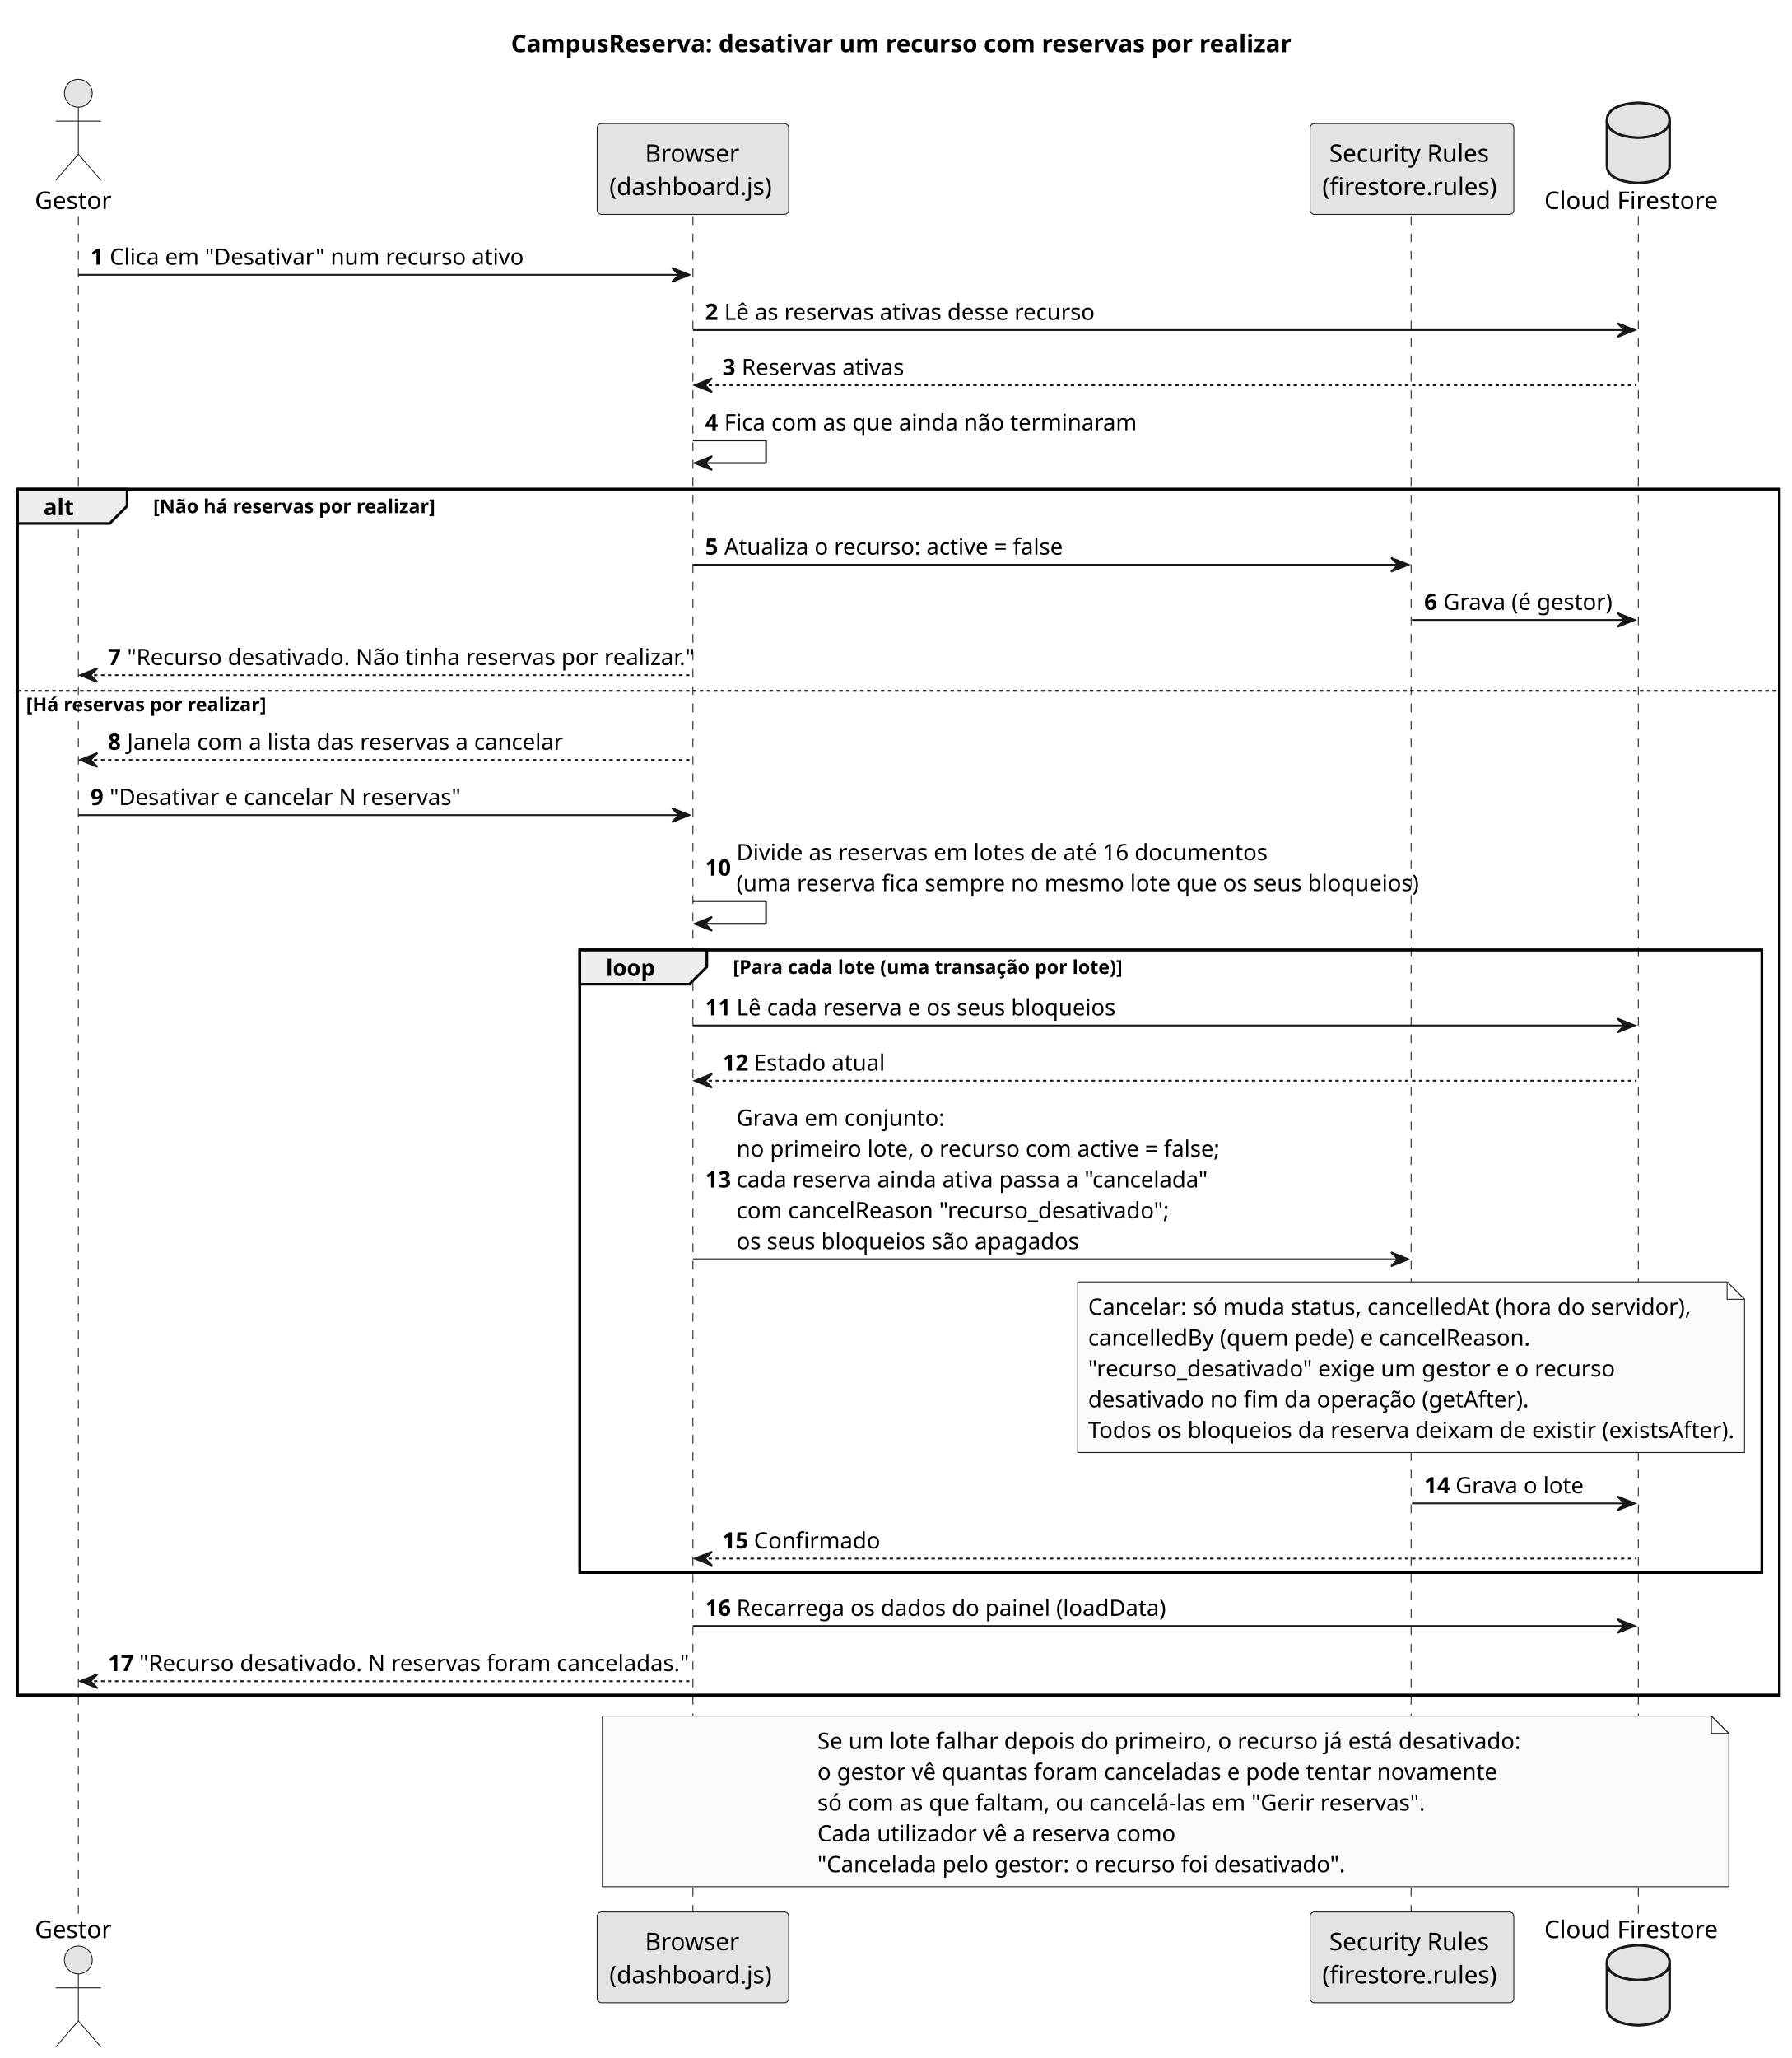
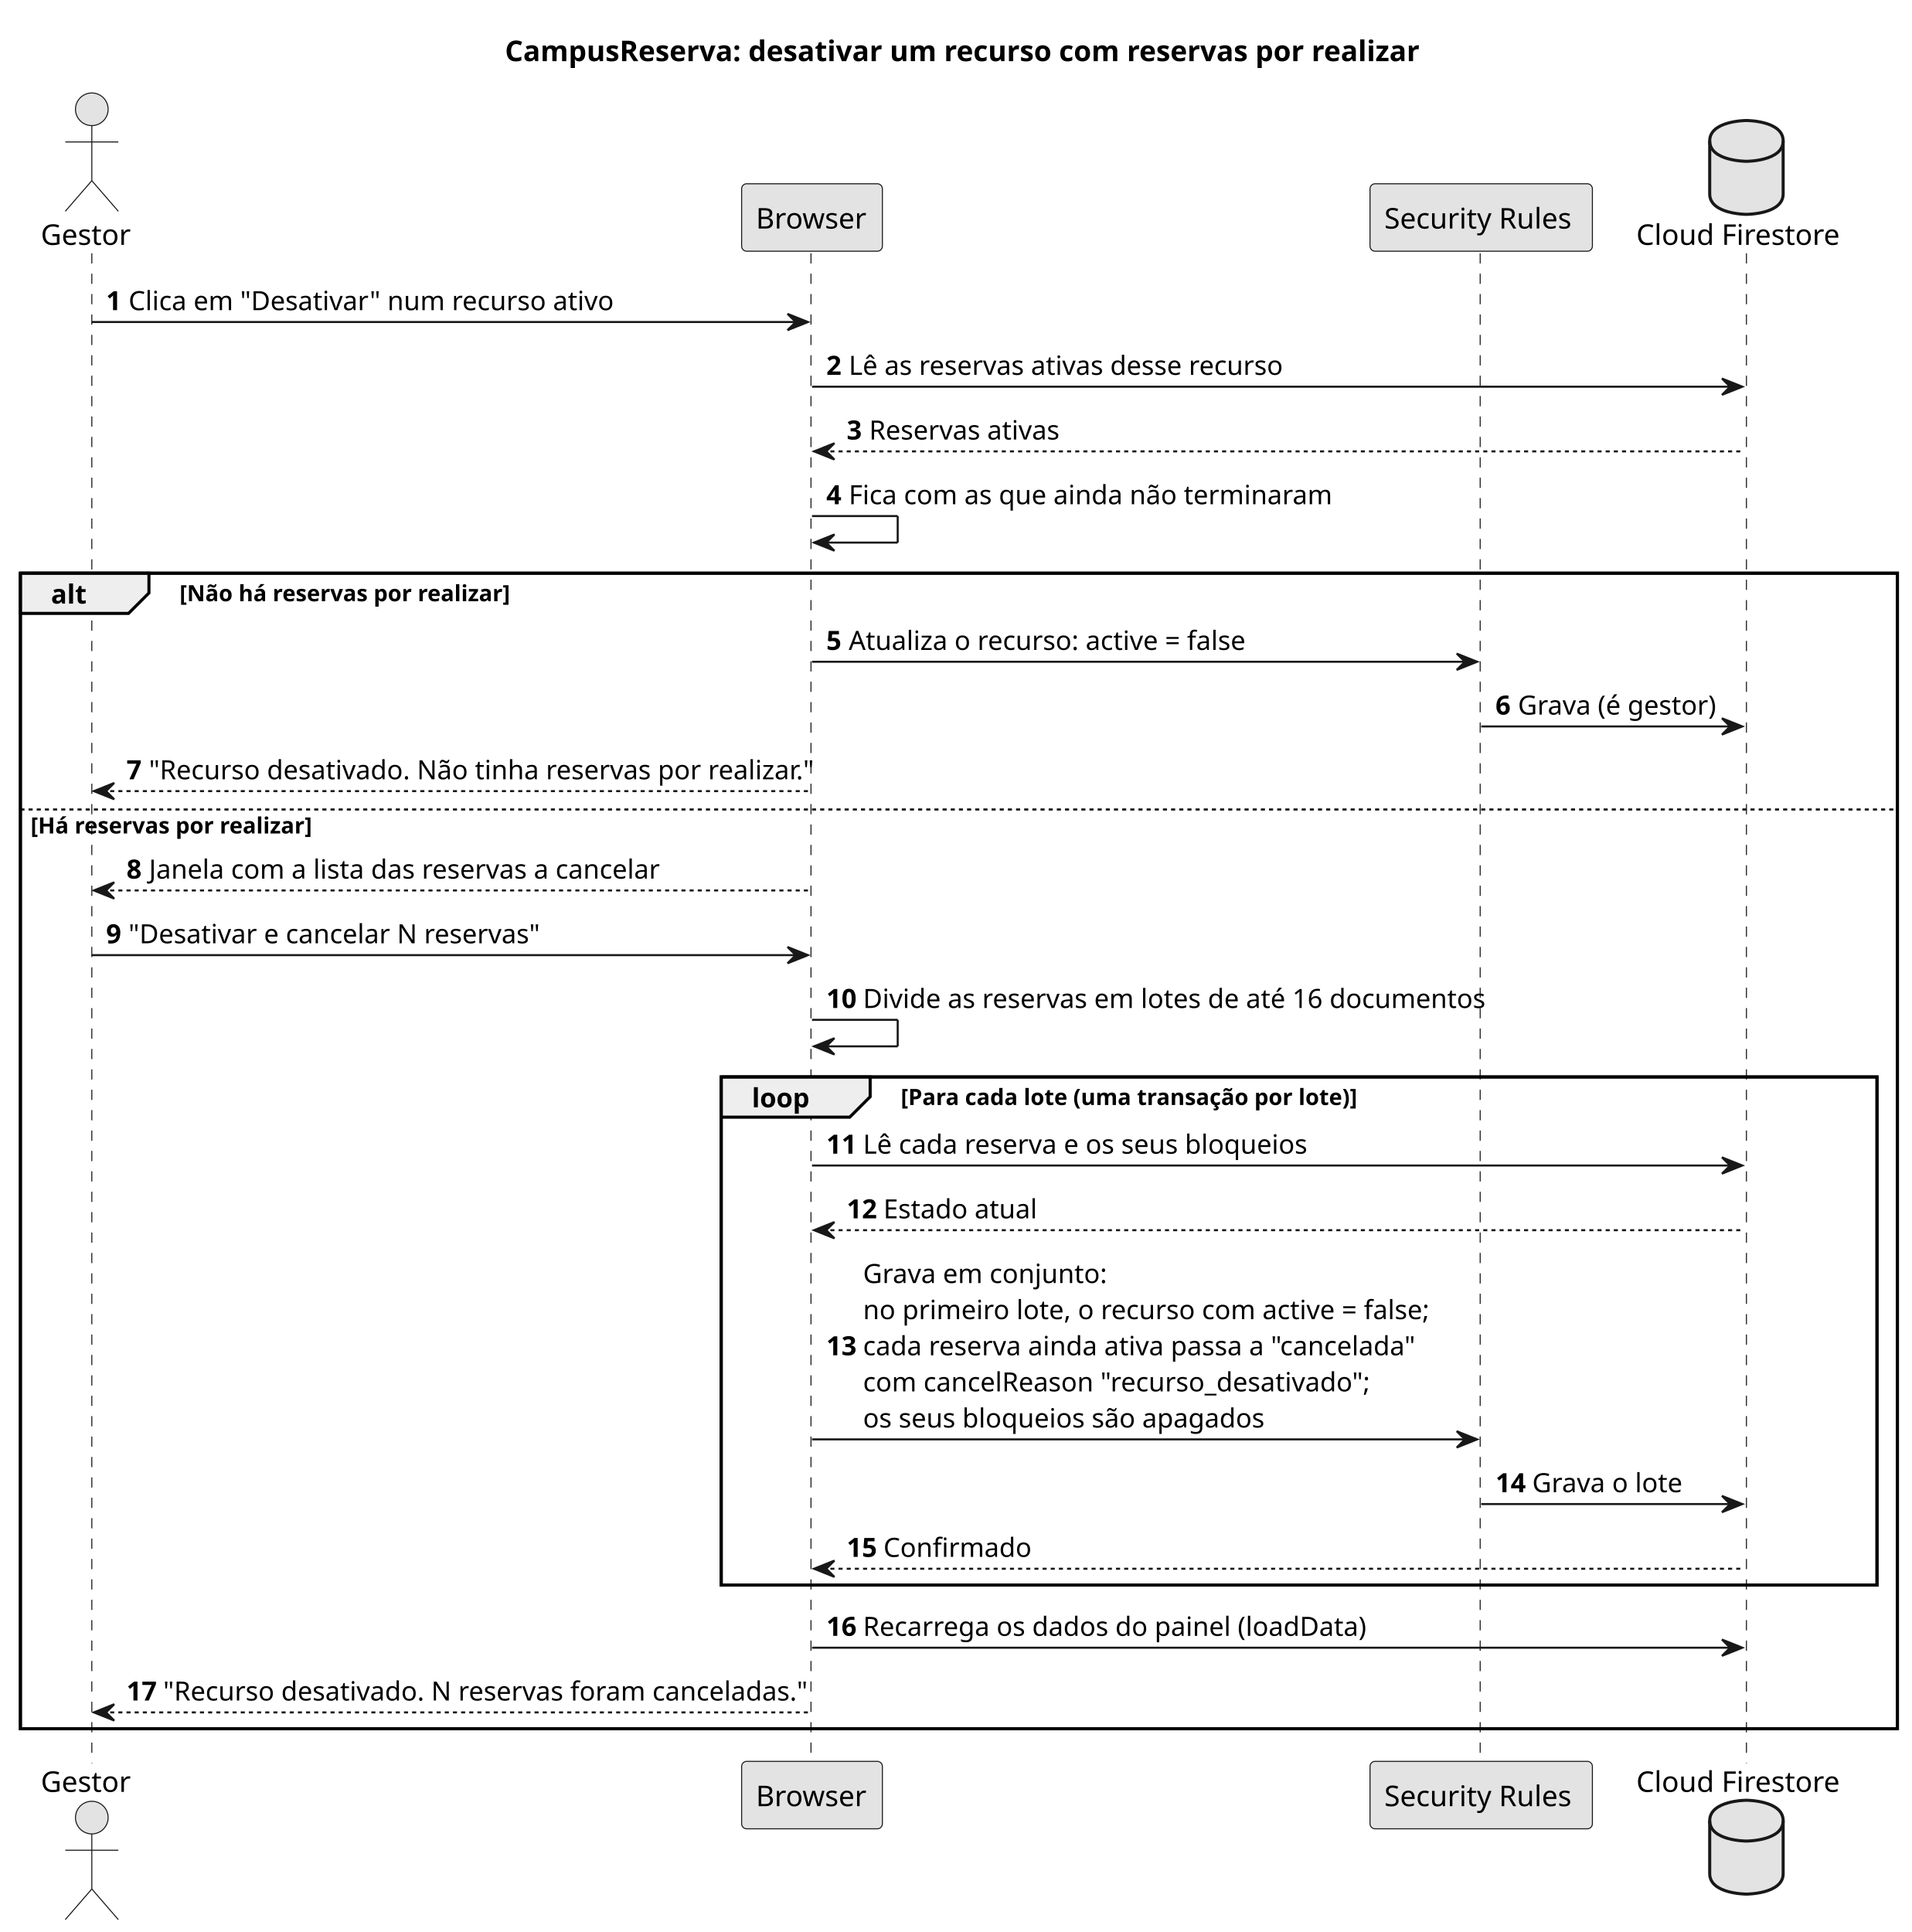
- <svg xmlns="http://www.w3.org/2000/svg" contentStyleType="text/css" height="1182px" preserveAspectRatio="none" style="width:1029px;height:1182px;background:#FFFFFF;" version="1.1" viewBox="0 0 1029 1182" width="1029px" zoomAndPan="magnify">
+ <svg xmlns="http://www.w3.org/2000/svg" contentStyleType="text/css" height="947px" preserveAspectRatio="none" style="width:937px;height:947px;background:#FFFFFF;" version="1.1" viewBox="0 0 937 947" width="937px" zoomAndPan="magnify">
  <defs />
  <g>
-     <text fill="#000000" font-family="sans-serif" font-size="14" font-weight="bold" lengthAdjust="spacing" textLength="444" x="293.5" y="29.966">CampusReserva: desativar um recurso com reservas por realizar</text>
-     <rect fill="none" height="692.632" style="stroke:#000000;stroke-width:1.5;" width="1012" x="10" y="280.96" />
-     <rect fill="none" height="357.59" style="stroke:#000000;stroke-width:1.5;" width="679" x="333" y="545.59" />
-     <line style="stroke:#181818;stroke-width:0.5;stroke-dasharray:5.0,5.0;" x1="45" x2="45" y1="124.136" y2="1099.122" />
-     <line style="stroke:#181818;stroke-width:0.5;stroke-dasharray:5.0,5.0;" x1="398" x2="398" y1="124.136" y2="1099.122" />
-     <line style="stroke:#181818;stroke-width:0.5;stroke-dasharray:5.0,5.0;" x1="810.5" x2="810.5" y1="124.136" y2="1099.122" />
-     <line style="stroke:#181818;stroke-width:0.5;stroke-dasharray:5.0,5.0;" x1="941" x2="941" y1="124.136" y2="1099.122" />
+     <text fill="#000000" font-family="sans-serif" font-size="14" font-weight="bold" lengthAdjust="spacing" textLength="444" x="247.5" y="29.966">CampusReserva: desativar um recurso com reservas por realizar</text>
+     <rect fill="none" height="566.396" style="stroke:#000000;stroke-width:1.5;" width="920" x="10" y="280.96" />
+     <rect fill="none" height="249.06" style="stroke:#000000;stroke-width:1.5;" width="566.5" x="353.5" y="527.884" />
+     <line style="stroke:#181818;stroke-width:0.5;stroke-dasharray:5.0,5.0;" x1="45" x2="45" y1="124.136" y2="864.356" />
+     <line style="stroke:#181818;stroke-width:0.5;stroke-dasharray:5.0,5.0;" x1="397.5" x2="397.5" y1="124.136" y2="864.356" />
+     <line style="stroke:#181818;stroke-width:0.5;stroke-dasharray:5.0,5.0;" x1="725.5" x2="725.5" y1="124.136" y2="864.356" />
+     <line style="stroke:#181818;stroke-width:0.5;stroke-dasharray:5.0,5.0;" x1="856" x2="856" y1="124.136" y2="864.356" />
    <text fill="#000000" font-family="sans-serif" font-size="14" lengthAdjust="spacing" textLength="44" x="20" y="120.034">Gestor</text>
    <ellipse cx="45" cy="53.568" fill="#E3E3E3" rx="8" ry="8" style="stroke:#181818;stroke-width:0.5;" />
    <path d="M45,61.568 L45,88.568 M32,69.568 L58,69.568 M45,88.568 L32,103.568 M45,88.568 L58,103.568 " fill="none" style="stroke:#181818;stroke-width:0.5;" />
-     <text fill="#000000" font-family="sans-serif" font-size="14" lengthAdjust="spacing" textLength="44" x="20" y="1113.088">Gestor</text>
-     <ellipse cx="45" cy="1125.69" fill="#E3E3E3" rx="8" ry="8" style="stroke:#181818;stroke-width:0.5;" />
-     <path d="M45,1133.69 L45,1160.69 M32,1141.69 L58,1141.69 M45,1160.69 L32,1175.69 M45,1160.69 L58,1175.69 " fill="none" style="stroke:#181818;stroke-width:0.5;" />
-     <rect fill="#E3E3E3" height="52.136" rx="2.5" ry="2.5" style="stroke:#181818;stroke-width:0.5;" width="110" x="343" y="71" />
-     <text fill="#000000" font-family="sans-serif" font-size="14" lengthAdjust="spacing" textLength="55" x="370.5" y="92.966">Browser</text>
-     <text fill="#000000" font-family="sans-serif" font-size="14" lengthAdjust="spacing" textLength="96" x="350" y="112.034">(dashboard.js)</text>
-     <rect fill="#E3E3E3" height="52.136" rx="2.5" ry="2.5" style="stroke:#181818;stroke-width:0.5;" width="110" x="343" y="1098.122" />
-     <text fill="#000000" font-family="sans-serif" font-size="14" lengthAdjust="spacing" textLength="55" x="370.5" y="1120.088">Browser</text>
-     <text fill="#000000" font-family="sans-serif" font-size="14" lengthAdjust="spacing" textLength="96" x="350" y="1139.156">(dashboard.js)</text>
-     <rect fill="#E3E3E3" height="52.136" rx="2.5" ry="2.5" style="stroke:#181818;stroke-width:0.5;" width="117" x="752.5" y="71" />
-     <text fill="#000000" font-family="sans-serif" font-size="14" lengthAdjust="spacing" textLength="95" x="763.5" y="92.966">Security Rules</text>
-     <text fill="#000000" font-family="sans-serif" font-size="14" lengthAdjust="spacing" textLength="103" x="759.5" y="112.034">(firestore.rules)</text>
-     <rect fill="#E3E3E3" height="52.136" rx="2.5" ry="2.5" style="stroke:#181818;stroke-width:0.5;" width="117" x="752.5" y="1098.122" />
-     <text fill="#000000" font-family="sans-serif" font-size="14" lengthAdjust="spacing" textLength="95" x="763.5" y="1120.088">Security Rules</text>
-     <text fill="#000000" font-family="sans-serif" font-size="14" lengthAdjust="spacing" textLength="103" x="759.5" y="1139.156">(firestore.rules)</text>
-     <text fill="#000000" font-family="sans-serif" font-size="14" lengthAdjust="spacing" textLength="102" x="887" y="120.034">Cloud Firestore</text>
-     <path d="M923,69.068 C923,59.068 941,59.068 941,59.068 C941,59.068 959,59.068 959,69.068 L959,95.068 C959,105.068 941,105.068 941,105.068 C941,105.068 923,105.068 923,95.068 L923,69.068 " fill="#E3E3E3" style="stroke:#181818;stroke-width:1.5;" />
-     <path d="M923,69.068 C923,79.068 941,79.068 941,79.068 C941,79.068 959,79.068 959,69.068 " fill="none" style="stroke:#181818;stroke-width:1.5;" />
-     <text fill="#000000" font-family="sans-serif" font-size="14" lengthAdjust="spacing" textLength="102" x="887" y="1113.088">Cloud Firestore</text>
-     <path d="M923,1127.19 C923,1117.19 941,1117.19 941,1117.19 C941,1117.19 959,1117.19 959,1127.19 L959,1153.19 C959,1163.19 941,1163.19 941,1163.19 C941,1163.19 923,1163.19 923,1153.19 L923,1127.19 " fill="#E3E3E3" style="stroke:#181818;stroke-width:1.5;" />
-     <path d="M923,1127.19 C923,1137.19 941,1137.19 941,1137.19 C941,1137.19 959,1137.19 959,1127.19 " fill="none" style="stroke:#181818;stroke-width:1.5;" />
+     <text fill="#000000" font-family="sans-serif" font-size="14" lengthAdjust="spacing" textLength="44" x="20" y="878.322">Gestor</text>
+     <ellipse cx="45" cy="890.924" fill="#E3E3E3" rx="8" ry="8" style="stroke:#181818;stroke-width:0.5;" />
+     <path d="M45,898.924 L45,925.924 M32,906.924 L58,906.924 M45,925.924 L32,940.924 M45,925.924 L58,940.924 " fill="none" style="stroke:#181818;stroke-width:0.5;" />
+     <rect fill="#E3E3E3" height="33.068" rx="2.5" ry="2.5" style="stroke:#181818;stroke-width:0.5;" width="69" x="363.5" y="90.068" />
+     <text fill="#000000" font-family="sans-serif" font-size="14" lengthAdjust="spacing" textLength="55" x="370.5" y="112.034">Browser</text>
+     <rect fill="#E3E3E3" height="33.068" rx="2.5" ry="2.5" style="stroke:#181818;stroke-width:0.5;" width="69" x="363.5" y="863.356" />
+     <text fill="#000000" font-family="sans-serif" font-size="14" lengthAdjust="spacing" textLength="55" x="370.5" y="885.322">Browser</text>
+     <rect fill="#E3E3E3" height="33.068" rx="2.5" ry="2.5" style="stroke:#181818;stroke-width:0.5;" width="109" x="671.5" y="90.068" />
+     <text fill="#000000" font-family="sans-serif" font-size="14" lengthAdjust="spacing" textLength="95" x="678.5" y="112.034">Security Rules</text>
+     <rect fill="#E3E3E3" height="33.068" rx="2.5" ry="2.5" style="stroke:#181818;stroke-width:0.5;" width="109" x="671.5" y="863.356" />
+     <text fill="#000000" font-family="sans-serif" font-size="14" lengthAdjust="spacing" textLength="95" x="678.5" y="885.322">Security Rules</text>
+     <text fill="#000000" font-family="sans-serif" font-size="14" lengthAdjust="spacing" textLength="102" x="802" y="120.034">Cloud Firestore</text>
+     <path d="M838,69.068 C838,59.068 856,59.068 856,59.068 C856,59.068 874,59.068 874,69.068 L874,95.068 C874,105.068 856,105.068 856,105.068 C856,105.068 838,105.068 838,95.068 L838,69.068 " fill="#E3E3E3" style="stroke:#181818;stroke-width:1.5;" />
+     <path d="M838,69.068 C838,79.068 856,79.068 856,79.068 C856,79.068 874,79.068 874,69.068 " fill="none" style="stroke:#181818;stroke-width:1.5;" />
+     <text fill="#000000" font-family="sans-serif" font-size="14" lengthAdjust="spacing" textLength="102" x="802" y="878.322">Cloud Firestore</text>
+     <path d="M838,892.424 C838,882.424 856,882.424 856,882.424 C856,882.424 874,882.424 874,892.424 L874,918.424 C874,928.424 856,928.424 856,928.424 C856,928.424 838,928.424 838,918.424 L838,892.424 " fill="#E3E3E3" style="stroke:#181818;stroke-width:1.5;" />
+     <path d="M838,892.424 C838,902.424 856,902.424 856,902.424 C856,902.424 874,902.424 874,892.424 " fill="none" style="stroke:#181818;stroke-width:1.5;" />
    <polygon fill="#181818" points="386,153.842,396,157.842,386,161.842,390,157.842" style="stroke:#181818;stroke-width:1.0;" />
    <line style="stroke:#181818;stroke-width:1.0;" x1="45" x2="392" y1="157.842" y2="157.842" />
    <text fill="#000000" font-family="sans-serif" font-size="13" font-weight="bold" lengthAdjust="spacing" textLength="7" x="52" y="152.033">1</text>
    <text fill="#000000" font-family="sans-serif" font-size="13" lengthAdjust="spacing" textLength="230" x="63" y="152.033">Clica em "Desativar" num recurso ativo</text>
-     <polygon fill="#181818" points="929,185.548,939,189.548,929,193.548,933,189.548" style="stroke:#181818;stroke-width:1.0;" />
-     <line style="stroke:#181818;stroke-width:1.0;" x1="398" x2="935" y1="189.548" y2="189.548" />
+     <polygon fill="#181818" points="844,185.548,854,189.548,844,193.548,848,189.548" style="stroke:#181818;stroke-width:1.0;" />
+     <line style="stroke:#181818;stroke-width:1.0;" x1="398" x2="850" y1="189.548" y2="189.548" />
    <text fill="#000000" font-family="sans-serif" font-size="13" font-weight="bold" lengthAdjust="spacing" textLength="7" x="405" y="183.739">2</text>
    <text fill="#000000" font-family="sans-serif" font-size="13" lengthAdjust="spacing" textLength="206" x="416" y="183.739">Lê as reservas ativas desse recurso</text>
    <polygon fill="#181818" points="409,217.254,399,221.254,409,225.254,405,221.254" style="stroke:#181818;stroke-width:1.0;" />
-     <line style="stroke:#181818;stroke-width:1.0;stroke-dasharray:2.0,2.0;" x1="403" x2="940" y1="221.254" y2="221.254" />
+     <line style="stroke:#181818;stroke-width:1.0;stroke-dasharray:2.0,2.0;" x1="403" x2="855" y1="221.254" y2="221.254" />
    <text fill="#000000" font-family="sans-serif" font-size="13" font-weight="bold" lengthAdjust="spacing" textLength="7" x="415" y="215.445">3</text>
    <text fill="#000000" font-family="sans-serif" font-size="13" lengthAdjust="spacing" textLength="91" x="426" y="215.445">Reservas ativas</text>
    <line style="stroke:#181818;stroke-width:1.0;" x1="398" x2="440" y1="252.96" y2="252.96" />
    <line style="stroke:#181818;stroke-width:1.0;" x1="440" x2="440" y1="252.96" y2="265.96" />
    <line style="stroke:#181818;stroke-width:1.0;" x1="399" x2="440" y1="265.96" y2="265.96" />
    <polygon fill="#181818" points="409,261.96,399,265.96,409,269.96,405,265.96" style="stroke:#181818;stroke-width:1.0;" />
    <text fill="#000000" font-family="sans-serif" font-size="13" font-weight="bold" lengthAdjust="spacing" textLength="7" x="405" y="247.151">4</text>
    <text fill="#000000" font-family="sans-serif" font-size="13" lengthAdjust="spacing" textLength="230" x="416" y="247.151">Fica com as que ainda não terminaram</text>
    <path d="M10,280.96 L73,280.96 L73,290.666 L63,300.666 L10,300.666 L10,280.96 " fill="#EEEEEE" style="stroke:#000000;stroke-width:1.5;" />
-     <rect fill="none" height="692.632" style="stroke:#000000;stroke-width:1.5;" width="1012" x="10" y="280.96" />
+     <rect fill="none" height="566.396" style="stroke:#000000;stroke-width:1.5;" width="920" x="10" y="280.96" />
    <text fill="#000000" font-family="sans-serif" font-size="13" font-weight="bold" lengthAdjust="spacing" textLength="18" x="25" y="295.857">alt</text>
    <text fill="#000000" font-family="sans-serif" font-size="11" font-weight="bold" lengthAdjust="spacing" textLength="165" x="88" y="294.719">[Não há reservas por realizar]</text>
-     <polygon fill="#181818" points="799,320.372,809,324.372,799,328.372,803,324.372" style="stroke:#181818;stroke-width:1.0;" />
-     <line style="stroke:#181818;stroke-width:1.0;" x1="398" x2="805" y1="324.372" y2="324.372" />
+     <polygon fill="#181818" points="714,320.372,724,324.372,714,328.372,718,324.372" style="stroke:#181818;stroke-width:1.0;" />
+     <line style="stroke:#181818;stroke-width:1.0;" x1="398" x2="720" y1="324.372" y2="324.372" />
    <text fill="#000000" font-family="sans-serif" font-size="13" font-weight="bold" lengthAdjust="spacing" textLength="7" x="405" y="318.563">5</text>
    <text fill="#000000" font-family="sans-serif" font-size="13" lengthAdjust="spacing" textLength="187" x="416" y="318.563">Atualiza o recurso: active = false</text>
-     <polygon fill="#181818" points="929,352.078,939,356.078,929,360.078,933,356.078" style="stroke:#181818;stroke-width:1.0;" />
-     <line style="stroke:#181818;stroke-width:1.0;" x1="811" x2="935" y1="356.078" y2="356.078" />
-     <text fill="#000000" font-family="sans-serif" font-size="13" font-weight="bold" lengthAdjust="spacing" textLength="7" x="818" y="350.269">6</text>
-     <text fill="#000000" font-family="sans-serif" font-size="13" lengthAdjust="spacing" textLength="95" x="829" y="350.269">Grava (é gestor)</text>
+     <polygon fill="#181818" points="844,352.078,854,356.078,844,360.078,848,356.078" style="stroke:#181818;stroke-width:1.0;" />
+     <line style="stroke:#181818;stroke-width:1.0;" x1="726" x2="850" y1="356.078" y2="356.078" />
+     <text fill="#000000" font-family="sans-serif" font-size="13" font-weight="bold" lengthAdjust="spacing" textLength="7" x="733" y="350.269">6</text>
+     <text fill="#000000" font-family="sans-serif" font-size="13" lengthAdjust="spacing" textLength="95" x="744" y="350.269">Grava (é gestor)</text>
    <polygon fill="#181818" points="56,383.784,46,387.784,56,391.784,52,387.784" style="stroke:#181818;stroke-width:1.0;" />
    <line style="stroke:#181818;stroke-width:1.0;stroke-dasharray:2.0,2.0;" x1="50" x2="397" y1="387.784" y2="387.784" />
    <text fill="#000000" font-family="sans-serif" font-size="13" font-weight="bold" lengthAdjust="spacing" textLength="7" x="62" y="381.975">7</text>
    <text fill="#000000" font-family="sans-serif" font-size="13" lengthAdjust="spacing" textLength="318" x="73" y="381.975">"Recurso desativado. Não tinha reservas por realizar."</text>
-     <line style="stroke:#000000;stroke-width:1.0;stroke-dasharray:2.0,2.0;" x1="10" x2="1022" y1="396.784" y2="396.784" />
+     <line style="stroke:#000000;stroke-width:1.0;stroke-dasharray:2.0,2.0;" x1="10" x2="930" y1="396.784" y2="396.784" />
    <text fill="#000000" font-family="sans-serif" font-size="11" font-weight="bold" lengthAdjust="spacing" textLength="140" x="15" y="408.543">[Há reservas por realizar]</text>
    <polygon fill="#181818" points="56,432.472,46,436.472,56,440.472,52,436.472" style="stroke:#181818;stroke-width:1.0;" />
    <line style="stroke:#181818;stroke-width:1.0;stroke-dasharray:2.0,2.0;" x1="50" x2="397" y1="436.472" y2="436.472" />
    <text fill="#000000" font-family="sans-serif" font-size="13" font-weight="bold" lengthAdjust="spacing" textLength="7" x="62" y="430.663">8</text>
    <text fill="#000000" font-family="sans-serif" font-size="13" lengthAdjust="spacing" textLength="241" x="73" y="430.663">Janela com a lista das reservas a cancelar</text>
    <polygon fill="#181818" points="386,464.178,396,468.178,386,472.178,390,468.178" style="stroke:#181818;stroke-width:1.0;" />
    <line style="stroke:#181818;stroke-width:1.0;" x1="45" x2="392" y1="468.178" y2="468.178" />
    <text fill="#000000" font-family="sans-serif" font-size="13" font-weight="bold" lengthAdjust="spacing" textLength="7" x="52" y="462.369">9</text>
    <text fill="#000000" font-family="sans-serif" font-size="13" lengthAdjust="spacing" textLength="194" x="63" y="462.369">"Desativar e cancelar N reservas"</text>
-     <line style="stroke:#181818;stroke-width:1.0;" x1="398" x2="440" y1="517.59" y2="517.59" />
-     <line style="stroke:#181818;stroke-width:1.0;" x1="440" x2="440" y1="517.59" y2="530.59" />
-     <line style="stroke:#181818;stroke-width:1.0;" x1="399" x2="440" y1="530.59" y2="530.59" />
-     <polygon fill="#181818" points="409,526.59,399,530.59,409,534.59,405,530.59" style="stroke:#181818;stroke-width:1.0;" />
-     <text fill="#000000" font-family="sans-serif" font-size="13" font-weight="bold" lengthAdjust="spacing" textLength="14" x="405" y="502.928">10</text>
+     <line style="stroke:#181818;stroke-width:1.0;" x1="398" x2="440" y1="499.884" y2="499.884" />
+     <line style="stroke:#181818;stroke-width:1.0;" x1="440" x2="440" y1="499.884" y2="512.884" />
+     <line style="stroke:#181818;stroke-width:1.0;" x1="399" x2="440" y1="512.884" y2="512.884" />
+     <polygon fill="#181818" points="409,508.884,399,512.884,409,516.884,405,512.884" style="stroke:#181818;stroke-width:1.0;" />
+     <text fill="#000000" font-family="sans-serif" font-size="13" font-weight="bold" lengthAdjust="spacing" textLength="14" x="405" y="494.075">10</text>
    <text fill="#000000" font-family="sans-serif" font-size="13" lengthAdjust="spacing" textLength="296" x="423" y="494.075">Divide as reservas em lotes de até 16 documentos</text>
-     <text fill="#000000" font-family="sans-serif" font-size="13" lengthAdjust="spacing" textLength="381" x="423" y="511.781">(uma reserva fica sempre no mesmo lote que os seus bloqueios)</text>
-     <path d="M333,545.59 L406,545.59 L406,555.296 L396,565.296 L333,565.296 L333,545.59 " fill="#EEEEEE" style="stroke:#000000;stroke-width:1.5;" />
-     <rect fill="none" height="357.59" style="stroke:#000000;stroke-width:1.5;" width="679" x="333" y="545.59" />
-     <text fill="#000000" font-family="sans-serif" font-size="13" font-weight="bold" lengthAdjust="spacing" textLength="28" x="348" y="560.487">loop</text>
-     <text fill="#000000" font-family="sans-serif" font-size="11" font-weight="bold" lengthAdjust="spacing" textLength="231" x="421" y="559.349">[Para cada lote (uma transação por lote)]</text>
-     <polygon fill="#181818" points="929,585.002,939,589.002,929,593.002,933,589.002" style="stroke:#181818;stroke-width:1.0;" />
-     <line style="stroke:#181818;stroke-width:1.0;" x1="398" x2="935" y1="589.002" y2="589.002" />
-     <text fill="#000000" font-family="sans-serif" font-size="13" font-weight="bold" lengthAdjust="spacing" textLength="14" x="405" y="583.193">11</text>
-     <text fill="#000000" font-family="sans-serif" font-size="13" lengthAdjust="spacing" textLength="211" x="423" y="583.193">Lê cada reserva e os seus bloqueios</text>
-     <polygon fill="#181818" points="409,616.708,399,620.708,409,624.708,405,620.708" style="stroke:#181818;stroke-width:1.0;" />
-     <line style="stroke:#181818;stroke-width:1.0;stroke-dasharray:2.0,2.0;" x1="403" x2="940" y1="620.708" y2="620.708" />
-     <text fill="#000000" font-family="sans-serif" font-size="13" font-weight="bold" lengthAdjust="spacing" textLength="14" x="415" y="614.899">12</text>
-     <text fill="#000000" font-family="sans-serif" font-size="13" lengthAdjust="spacing" textLength="74" x="433" y="614.899">Estado atual</text>
-     <polygon fill="#181818" points="799,719.238,809,723.238,799,727.238,803,723.238" style="stroke:#181818;stroke-width:1.0;" />
-     <line style="stroke:#181818;stroke-width:1.0;" x1="398" x2="805" y1="723.238" y2="723.238" />
-     <text fill="#000000" font-family="sans-serif" font-size="13" font-weight="bold" lengthAdjust="spacing" textLength="14" x="405" y="682.017">13</text>
-     <text fill="#000000" font-family="sans-serif" font-size="13" lengthAdjust="spacing" textLength="117" x="423" y="646.605">Grava em conjunto:</text>
-     <text fill="#000000" font-family="sans-serif" font-size="13" lengthAdjust="spacing" textLength="268" x="423" y="664.311">no primeiro lote, o recurso com active = false;</text>
-     <text fill="#000000" font-family="sans-serif" font-size="13" lengthAdjust="spacing" textLength="262" x="423" y="682.017">cada reserva ainda ativa passa a "cancelada"</text>
-     <text fill="#000000" font-family="sans-serif" font-size="13" lengthAdjust="spacing" textLength="243" x="423" y="699.723">com cancelReason "recurso_desativado";</text>
-     <text fill="#000000" font-family="sans-serif" font-size="13" lengthAdjust="spacing" textLength="192" x="423" y="717.429">os seus bloqueios são apagados</text>
-     <path d="M619,736.238 L619,834.238 L1002,834.238 L1002,746.238 L992,736.238 L619,736.238 " fill="#FAFAFA" style="stroke:#181818;stroke-width:0.5;" />
-     <path d="M992,736.238 L992,746.238 L1002,746.238 L992,736.238 " fill="#FAFAFA" style="stroke:#181818;stroke-width:0.5;" />
-     <text fill="#000000" font-family="sans-serif" font-size="13" lengthAdjust="spacing" textLength="336" x="625" y="755.135">Cancelar: só muda status, cancelledAt (hora do servidor),</text>
-     <text fill="#000000" font-family="sans-serif" font-size="13" lengthAdjust="spacing" textLength="246" x="625" y="772.841">cancelledBy (quem pede) e cancelReason.</text>
-     <text fill="#000000" font-family="sans-serif" font-size="13" lengthAdjust="spacing" textLength="296" x="625" y="790.547">"recurso_desativado" exige um gestor e o recurso</text>
-     <text fill="#000000" font-family="sans-serif" font-size="13" lengthAdjust="spacing" textLength="247" x="625" y="808.253">desativado no fim da operação (getAfter).</text>
-     <text fill="#000000" font-family="sans-serif" font-size="13" lengthAdjust="spacing" textLength="362" x="625" y="825.959">Todos os bloqueios da reserva deixam de existir (existsAfter).</text>
-     <polygon fill="#181818" points="929,859.474,939,863.474,929,867.474,933,863.474" style="stroke:#181818;stroke-width:1.0;" />
-     <line style="stroke:#181818;stroke-width:1.0;" x1="811" x2="935" y1="863.474" y2="863.474" />
-     <text fill="#000000" font-family="sans-serif" font-size="13" font-weight="bold" lengthAdjust="spacing" textLength="14" x="818" y="857.665">14</text>
-     <text fill="#000000" font-family="sans-serif" font-size="13" lengthAdjust="spacing" textLength="72" x="836" y="857.665">Grava o lote</text>
-     <polygon fill="#181818" points="409,891.18,399,895.18,409,899.18,405,895.18" style="stroke:#181818;stroke-width:1.0;" />
-     <line style="stroke:#181818;stroke-width:1.0;stroke-dasharray:2.0,2.0;" x1="403" x2="940" y1="895.18" y2="895.18" />
-     <text fill="#000000" font-family="sans-serif" font-size="13" font-weight="bold" lengthAdjust="spacing" textLength="14" x="415" y="889.371">15</text>
-     <text fill="#000000" font-family="sans-serif" font-size="13" lengthAdjust="spacing" textLength="71" x="433" y="889.371">Confirmado</text>
-     <polygon fill="#181818" points="929,929.886,939,933.886,929,937.886,933,933.886" style="stroke:#181818;stroke-width:1.0;" />
-     <line style="stroke:#181818;stroke-width:1.0;" x1="398" x2="935" y1="933.886" y2="933.886" />
-     <text fill="#000000" font-family="sans-serif" font-size="13" font-weight="bold" lengthAdjust="spacing" textLength="14" x="405" y="928.077">16</text>
-     <text fill="#000000" font-family="sans-serif" font-size="13" lengthAdjust="spacing" textLength="240" x="423" y="928.077">Recarrega os dados do painel (loadData)</text>
-     <polygon fill="#181818" points="56,961.592,46,965.592,56,969.592,52,965.592" style="stroke:#181818;stroke-width:1.0;" />
-     <line style="stroke:#181818;stroke-width:1.0;stroke-dasharray:2.0,2.0;" x1="50" x2="397" y1="965.592" y2="965.592" />
-     <text fill="#000000" font-family="sans-serif" font-size="13" font-weight="bold" lengthAdjust="spacing" textLength="14" x="62" y="959.783">17</text>
-     <text fill="#000000" font-family="sans-serif" font-size="13" lengthAdjust="spacing" textLength="306" x="80" y="959.783">"Recurso desativado. N reservas foram canceladas."</text>
-     <path d="M346,985.592 L346,1083.592 L993,1083.592 L993,995.592 L983,985.592 L346,985.592 " fill="#FAFAFA" style="stroke:#181818;stroke-width:0.5;" />
-     <path d="M983,985.592 L983,995.592 L993,995.592 L983,985.592 " fill="#FAFAFA" style="stroke:#181818;stroke-width:0.5;" />
-     <text fill="#000000" font-family="sans-serif" font-size="13" lengthAdjust="spacing" textLength="391" x="469.5" y="1004.489">Se um lote falhar depois do primeiro, o recurso já está desativado:</text>
-     <text fill="#000000" font-family="sans-serif" font-size="13" lengthAdjust="spacing" textLength="382" x="469.5" y="1022.195">o gestor vê quantas foram canceladas e pode tentar novamente</text>
-     <text fill="#000000" font-family="sans-serif" font-size="13" lengthAdjust="spacing" textLength="335" x="469.5" y="1039.901">só com as que faltam, ou cancelá-las em "Gerir reservas".</text>
-     <text fill="#000000" font-family="sans-serif" font-size="13" lengthAdjust="spacing" textLength="200" x="469.5" y="1057.607">Cada utilizador vê a reserva como</text>
-     <text fill="#000000" font-family="sans-serif" font-size="13" lengthAdjust="spacing" textLength="294" x="469.5" y="1075.313">"Cancelada pelo gestor: o recurso foi desativado".</text>
+     <path d="M353.5,527.884 L426.5,527.884 L426.5,537.59 L416.5,547.59 L353.5,547.59 L353.5,527.884 " fill="#EEEEEE" style="stroke:#000000;stroke-width:1.5;" />
+     <rect fill="none" height="249.06" style="stroke:#000000;stroke-width:1.5;" width="566.5" x="353.5" y="527.884" />
+     <text fill="#000000" font-family="sans-serif" font-size="13" font-weight="bold" lengthAdjust="spacing" textLength="28" x="368.5" y="542.781">loop</text>
+     <text fill="#000000" font-family="sans-serif" font-size="11" font-weight="bold" lengthAdjust="spacing" textLength="231" x="441.5" y="541.643">[Para cada lote (uma transação por lote)]</text>
+     <polygon fill="#181818" points="844,567.296,854,571.296,844,575.296,848,571.296" style="stroke:#181818;stroke-width:1.0;" />
+     <line style="stroke:#181818;stroke-width:1.0;" x1="398" x2="850" y1="571.296" y2="571.296" />
+     <text fill="#000000" font-family="sans-serif" font-size="13" font-weight="bold" lengthAdjust="spacing" textLength="14" x="405" y="565.487">11</text>
+     <text fill="#000000" font-family="sans-serif" font-size="13" lengthAdjust="spacing" textLength="211" x="423" y="565.487">Lê cada reserva e os seus bloqueios</text>
+     <polygon fill="#181818" points="409,599.002,399,603.002,409,607.002,405,603.002" style="stroke:#181818;stroke-width:1.0;" />
+     <line style="stroke:#181818;stroke-width:1.0;stroke-dasharray:2.0,2.0;" x1="403" x2="855" y1="603.002" y2="603.002" />
+     <text fill="#000000" font-family="sans-serif" font-size="13" font-weight="bold" lengthAdjust="spacing" textLength="14" x="415" y="597.193">12</text>
+     <text fill="#000000" font-family="sans-serif" font-size="13" lengthAdjust="spacing" textLength="74" x="433" y="597.193">Estado atual</text>
+     <polygon fill="#181818" points="714,701.532,724,705.532,714,709.532,718,705.532" style="stroke:#181818;stroke-width:1.0;" />
+     <line style="stroke:#181818;stroke-width:1.0;" x1="398" x2="720" y1="705.532" y2="705.532" />
+     <text fill="#000000" font-family="sans-serif" font-size="13" font-weight="bold" lengthAdjust="spacing" textLength="14" x="405" y="664.311">13</text>
+     <text fill="#000000" font-family="sans-serif" font-size="13" lengthAdjust="spacing" textLength="117" x="423" y="628.899">Grava em conjunto:</text>
+     <text fill="#000000" font-family="sans-serif" font-size="13" lengthAdjust="spacing" textLength="268" x="423" y="646.605">no primeiro lote, o recurso com active = false;</text>
+     <text fill="#000000" font-family="sans-serif" font-size="13" lengthAdjust="spacing" textLength="262" x="423" y="664.311">cada reserva ainda ativa passa a "cancelada"</text>
+     <text fill="#000000" font-family="sans-serif" font-size="13" lengthAdjust="spacing" textLength="243" x="423" y="682.017">com cancelReason "recurso_desativado";</text>
+     <text fill="#000000" font-family="sans-serif" font-size="13" lengthAdjust="spacing" textLength="192" x="423" y="699.723">os seus bloqueios são apagados</text>
+     <polygon fill="#181818" points="844,733.238,854,737.238,844,741.238,848,737.238" style="stroke:#181818;stroke-width:1.0;" />
+     <line style="stroke:#181818;stroke-width:1.0;" x1="726" x2="850" y1="737.238" y2="737.238" />
+     <text fill="#000000" font-family="sans-serif" font-size="13" font-weight="bold" lengthAdjust="spacing" textLength="14" x="733" y="731.429">14</text>
+     <text fill="#000000" font-family="sans-serif" font-size="13" lengthAdjust="spacing" textLength="72" x="751" y="731.429">Grava o lote</text>
+     <polygon fill="#181818" points="409,764.944,399,768.944,409,772.944,405,768.944" style="stroke:#181818;stroke-width:1.0;" />
+     <line style="stroke:#181818;stroke-width:1.0;stroke-dasharray:2.0,2.0;" x1="403" x2="855" y1="768.944" y2="768.944" />
+     <text fill="#000000" font-family="sans-serif" font-size="13" font-weight="bold" lengthAdjust="spacing" textLength="14" x="415" y="763.135">15</text>
+     <text fill="#000000" font-family="sans-serif" font-size="13" lengthAdjust="spacing" textLength="71" x="433" y="763.135">Confirmado</text>
+     <polygon fill="#181818" points="844,803.65,854,807.65,844,811.65,848,807.65" style="stroke:#181818;stroke-width:1.0;" />
+     <line style="stroke:#181818;stroke-width:1.0;" x1="398" x2="850" y1="807.65" y2="807.65" />
+     <text fill="#000000" font-family="sans-serif" font-size="13" font-weight="bold" lengthAdjust="spacing" textLength="14" x="405" y="801.841">16</text>
+     <text fill="#000000" font-family="sans-serif" font-size="13" lengthAdjust="spacing" textLength="240" x="423" y="801.841">Recarrega os dados do painel (loadData)</text>
+     <polygon fill="#181818" points="56,835.356,46,839.356,56,843.356,52,839.356" style="stroke:#181818;stroke-width:1.0;" />
+     <line style="stroke:#181818;stroke-width:1.0;stroke-dasharray:2.0,2.0;" x1="50" x2="397" y1="839.356" y2="839.356" />
+     <text fill="#000000" font-family="sans-serif" font-size="13" font-weight="bold" lengthAdjust="spacing" textLength="14" x="62" y="833.547">17</text>
+     <text fill="#000000" font-family="sans-serif" font-size="13" lengthAdjust="spacing" textLength="306" x="80" y="833.547">"Recurso desativado. N reservas foram canceladas."</text>
  </g>
</svg>
